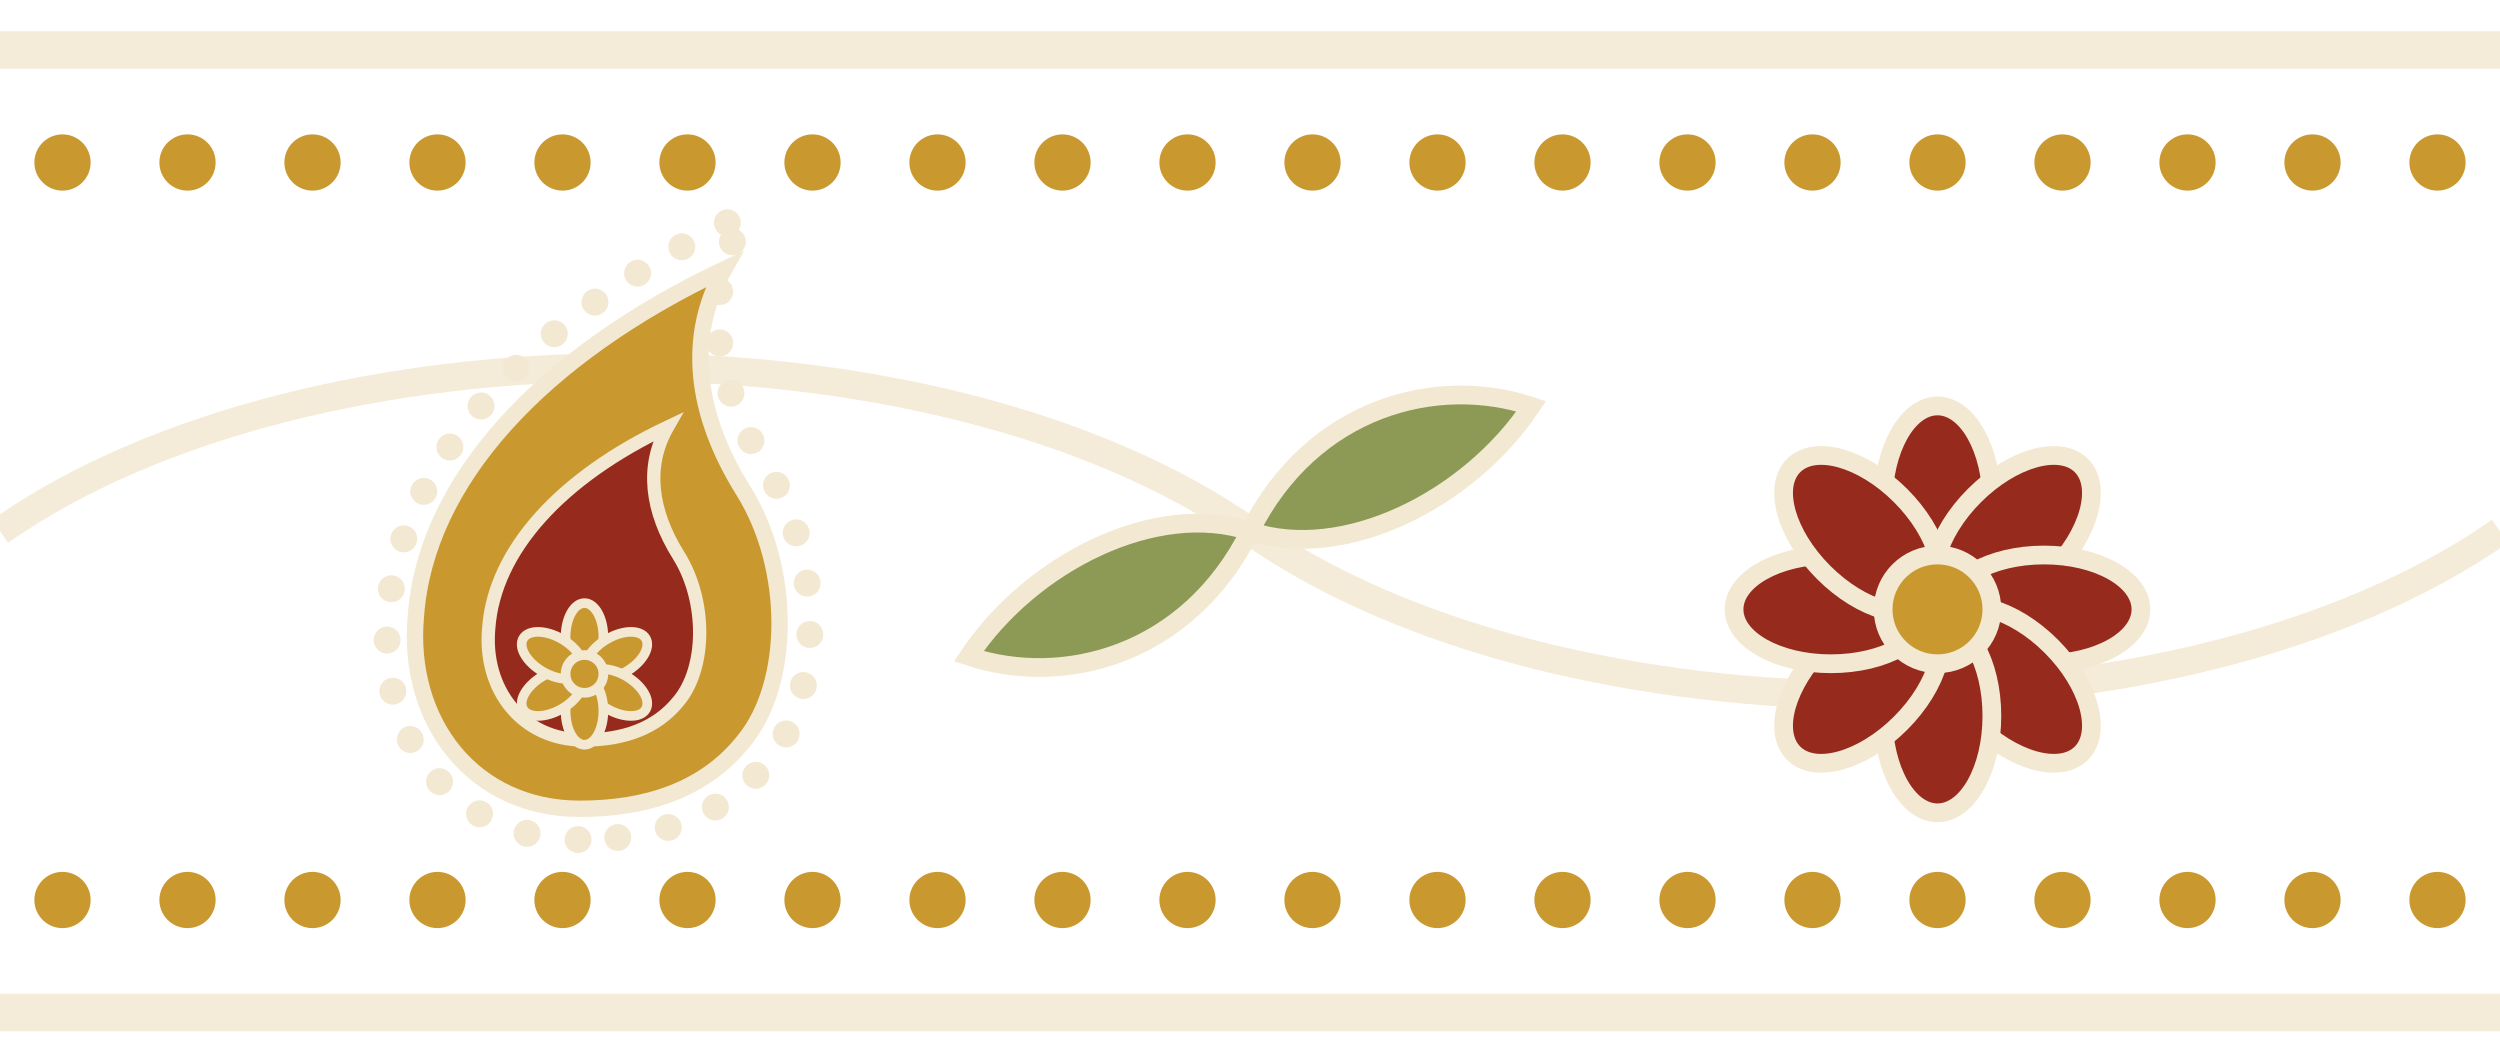
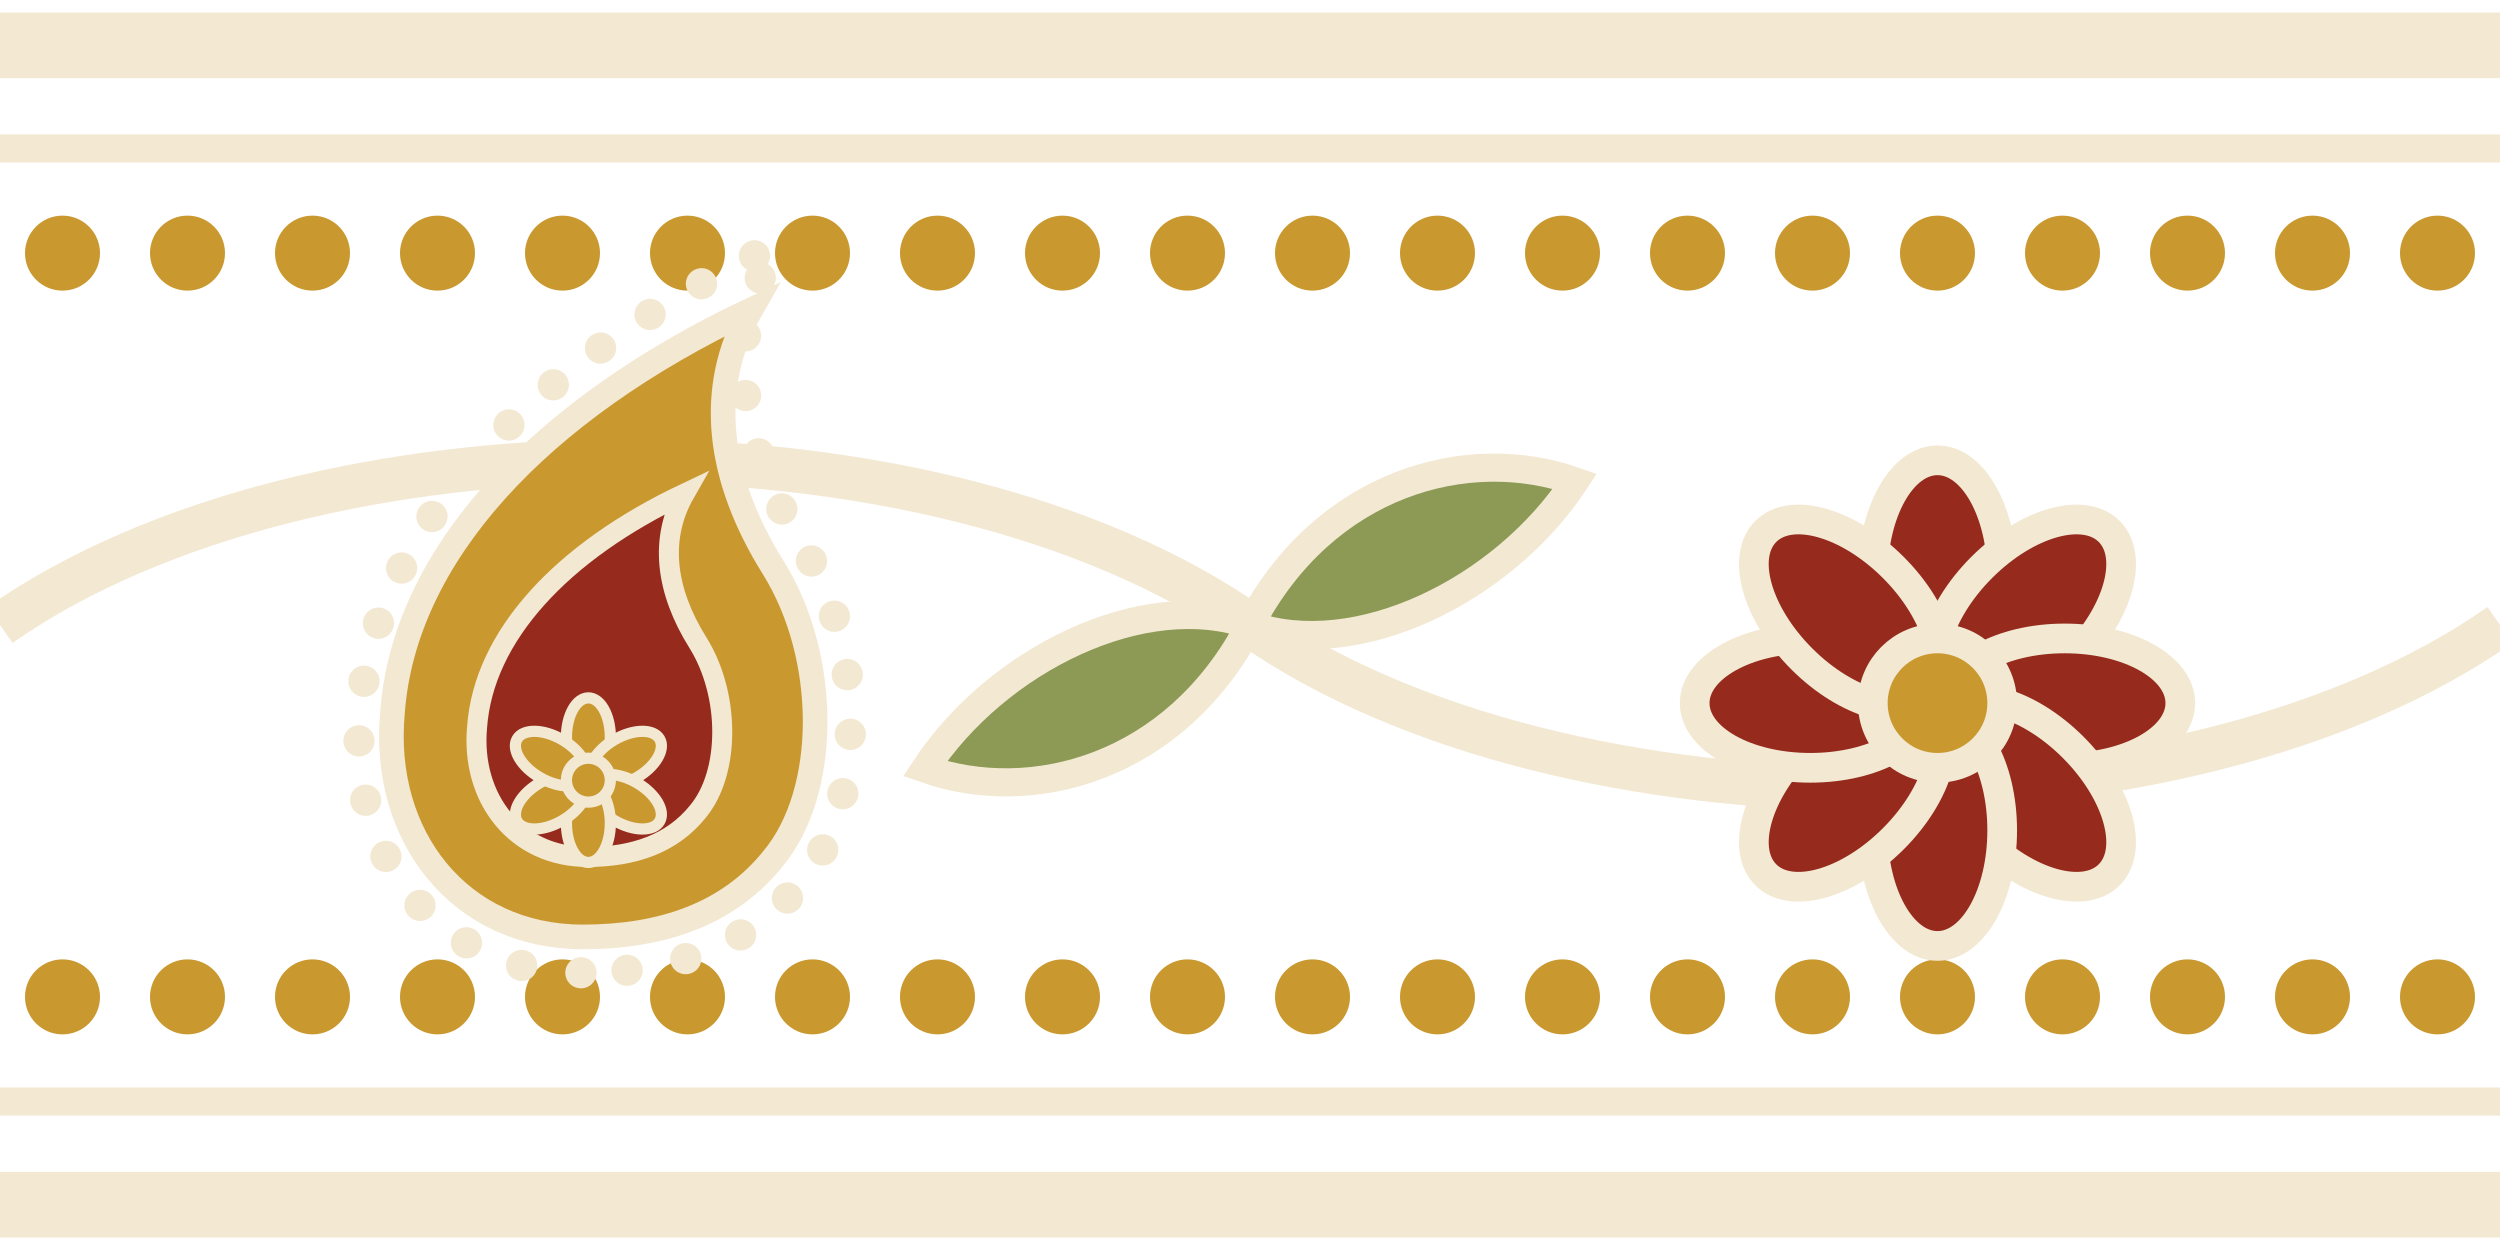
- <svg xmlns="http://www.w3.org/2000/svg" viewBox="0 0 80 34" width="80" height="34">
-   <g opacity=".85">
-     <rect y="1" width="80" height="1.2" fill="#F3E8D2" />
-     <rect y="31.8" width="80" height="1.2" fill="#F3E8D2" />
-   </g>
-   <circle cx="2" cy="5.2" r=".9" fill="#C9982F" />
-   <circle cx="6" cy="5.2" r=".9" fill="#C9982F" />
-   <circle cx="10" cy="5.2" r=".9" fill="#C9982F" />
-   <circle cx="14" cy="5.2" r=".9" fill="#C9982F" />
-   <circle cx="18" cy="5.2" r=".9" fill="#C9982F" />
-   <circle cx="22" cy="5.2" r=".9" fill="#C9982F" />
-   <circle cx="26" cy="5.2" r=".9" fill="#C9982F" />
-   <circle cx="30" cy="5.2" r=".9" fill="#C9982F" />
-   <circle cx="34" cy="5.2" r=".9" fill="#C9982F" />
-   <circle cx="38" cy="5.2" r=".9" fill="#C9982F" />
-   <circle cx="42" cy="5.2" r=".9" fill="#C9982F" />
-   <circle cx="46" cy="5.2" r=".9" fill="#C9982F" />
-   <circle cx="50" cy="5.2" r=".9" fill="#C9982F" />
-   <circle cx="54" cy="5.2" r=".9" fill="#C9982F" />
-   <circle cx="58" cy="5.2" r=".9" fill="#C9982F" />
-   <circle cx="62" cy="5.2" r=".9" fill="#C9982F" />
-   <circle cx="66" cy="5.2" r=".9" fill="#C9982F" />
-   <circle cx="70" cy="5.2" r=".9" fill="#C9982F" />
-   <circle cx="74" cy="5.2" r=".9" fill="#C9982F" />
-   <circle cx="78" cy="5.2" r=".9" fill="#C9982F" />
-   <circle cx="2" cy="28.8" r=".9" fill="#C9982F" />
-   <circle cx="6" cy="28.8" r=".9" fill="#C9982F" />
-   <circle cx="10" cy="28.8" r=".9" fill="#C9982F" />
-   <circle cx="14" cy="28.8" r=".9" fill="#C9982F" />
-   <circle cx="18" cy="28.8" r=".9" fill="#C9982F" />
-   <circle cx="22" cy="28.8" r=".9" fill="#C9982F" />
-   <circle cx="26" cy="28.8" r=".9" fill="#C9982F" />
-   <circle cx="30" cy="28.8" r=".9" fill="#C9982F" />
-   <circle cx="34" cy="28.8" r=".9" fill="#C9982F" />
-   <circle cx="38" cy="28.8" r=".9" fill="#C9982F" />
-   <circle cx="42" cy="28.8" r=".9" fill="#C9982F" />
-   <circle cx="46" cy="28.8" r=".9" fill="#C9982F" />
-   <circle cx="50" cy="28.8" r=".9" fill="#C9982F" />
-   <circle cx="54" cy="28.8" r=".9" fill="#C9982F" />
-   <circle cx="58" cy="28.8" r=".9" fill="#C9982F" />
-   <circle cx="62" cy="28.8" r=".9" fill="#C9982F" />
-   <circle cx="66" cy="28.8" r=".9" fill="#C9982F" />
-   <circle cx="70" cy="28.8" r=".9" fill="#C9982F" />
-   <circle cx="74" cy="28.8" r=".9" fill="#C9982F" />
-   <circle cx="78" cy="28.8" r=".9" fill="#C9982F" />
-   <path d="M0 17C10 10 30 10 40 17S70 24 80 17" fill="none" stroke="#F3E8D2" stroke-width=".9" opacity=".85" />
-   <path d="M40 17c2-4 6-5 9-4c-2 3-6 5-9 4z" fill="#8C9A55" stroke="#F3E8D2" stroke-width=".6" />
-   <path d="M40 17c-2 4-6 5-9 4c2-3 6-5 9-4z" fill="#8C9A55" stroke="#F3E8D2" stroke-width=".6" />
-   <g transform="translate(13 8) scale(0.3083)">
+ <svg xmlns="http://www.w3.org/2000/svg" viewBox="0 0 80 40" width="80" height="40">
+   <rect y=".4" width="80" height="2.1" fill="#F3E8D2" />
+   <rect y="4.3" width="80" height=".9" fill="#F3E8D2" />
+   <rect y="34.8" width="80" height=".9" fill="#F3E8D2" />
+   <rect y="37.5" width="80" height="2.1" fill="#F3E8D2" />
+   <circle cx="2" cy="8.1" r="1.2" fill="#C9982F" />
+   <circle cx="6" cy="8.1" r="1.2" fill="#C9982F" />
+   <circle cx="10" cy="8.1" r="1.2" fill="#C9982F" />
+   <circle cx="14" cy="8.1" r="1.2" fill="#C9982F" />
+   <circle cx="18" cy="8.1" r="1.2" fill="#C9982F" />
+   <circle cx="22" cy="8.1" r="1.2" fill="#C9982F" />
+   <circle cx="26" cy="8.1" r="1.2" fill="#C9982F" />
+   <circle cx="30" cy="8.1" r="1.2" fill="#C9982F" />
+   <circle cx="34" cy="8.1" r="1.2" fill="#C9982F" />
+   <circle cx="38" cy="8.1" r="1.2" fill="#C9982F" />
+   <circle cx="42" cy="8.1" r="1.2" fill="#C9982F" />
+   <circle cx="46" cy="8.1" r="1.2" fill="#C9982F" />
+   <circle cx="50" cy="8.1" r="1.2" fill="#C9982F" />
+   <circle cx="54" cy="8.1" r="1.2" fill="#C9982F" />
+   <circle cx="58" cy="8.1" r="1.2" fill="#C9982F" />
+   <circle cx="62" cy="8.1" r="1.2" fill="#C9982F" />
+   <circle cx="66" cy="8.1" r="1.2" fill="#C9982F" />
+   <circle cx="70" cy="8.1" r="1.2" fill="#C9982F" />
+   <circle cx="74" cy="8.1" r="1.2" fill="#C9982F" />
+   <circle cx="78" cy="8.1" r="1.2" fill="#C9982F" />
+   <circle cx="2" cy="31.9" r="1.2" fill="#C9982F" />
+   <circle cx="6" cy="31.9" r="1.2" fill="#C9982F" />
+   <circle cx="10" cy="31.9" r="1.2" fill="#C9982F" />
+   <circle cx="14" cy="31.9" r="1.2" fill="#C9982F" />
+   <circle cx="18" cy="31.9" r="1.2" fill="#C9982F" />
+   <circle cx="22" cy="31.9" r="1.2" fill="#C9982F" />
+   <circle cx="26" cy="31.9" r="1.2" fill="#C9982F" />
+   <circle cx="30" cy="31.9" r="1.2" fill="#C9982F" />
+   <circle cx="34" cy="31.9" r="1.2" fill="#C9982F" />
+   <circle cx="38" cy="31.9" r="1.2" fill="#C9982F" />
+   <circle cx="42" cy="31.9" r="1.2" fill="#C9982F" />
+   <circle cx="46" cy="31.9" r="1.2" fill="#C9982F" />
+   <circle cx="50" cy="31.9" r="1.2" fill="#C9982F" />
+   <circle cx="54" cy="31.9" r="1.2" fill="#C9982F" />
+   <circle cx="58" cy="31.9" r="1.2" fill="#C9982F" />
+   <circle cx="62" cy="31.9" r="1.2" fill="#C9982F" />
+   <circle cx="66" cy="31.9" r="1.2" fill="#C9982F" />
+   <circle cx="70" cy="31.9" r="1.2" fill="#C9982F" />
+   <circle cx="74" cy="31.9" r="1.2" fill="#C9982F" />
+   <circle cx="78" cy="31.9" r="1.2" fill="#C9982F" />
+   <path d="M0 20C10 13 30 13 40 20S70 27 80 20" fill="none" stroke="#F3E8D2" stroke-width="1.4" />
+   <path d="M40 20c2.4-4.6 7-5.8 10.4-4.6c-2.3 3.5-7 5.8-10.4 4.6z" fill="#8C9A55" stroke="#F3E8D2" stroke-width=".9" />
+   <path d="M40 20c-2.4 4.6-7 5.8-10.4 4.6c2.3-3.5 7-5.8 10.4-4.6z" fill="#8C9A55" stroke="#F3E8D2" stroke-width=".9" />
+   <g transform="translate(12.2 9.2) scale(0.3583)">
    <path d="M18 58C7 58 0 49 1 38C2 24 14 11 33 2C29 9 30 17 35 25C40 33 40 45 35 51C31 56 25 58 18 58Z" transform="translate(19 38) scale(1.16) translate(-19 -38)" fill="none" stroke="#F3E8D2" stroke-width="2.4" stroke-linecap="round" stroke-dasharray="0.01 4.6" />
-     <path d="M18 58C7 58 0 49 1 38C2 24 14 11 33 2C29 9 30 17 35 25C40 33 40 45 35 51C31 56 25 58 18 58Z" fill="#C9982F" stroke="#F3E8D2" stroke-width="1.7" />
-     <path d="M18 58C7 58 0 49 1 38C2 24 14 11 33 2C29 9 30 17 35 25C40 33 40 45 35 51C31 56 25 58 18 58Z" transform="translate(19 41) scale(.58) translate(-19 -41)" fill="#952A1D" stroke="#F3E8D2" stroke-width="2.38" />
+     <path d="M18 58C7 58 0 49 1 38C2 24 14 11 33 2C29 9 30 17 35 25C40 33 40 45 35 51C31 56 25 58 18 58Z" fill="#C9982F" stroke="#F3E8D2" stroke-width="2.2" />
+     <path d="M18 58C7 58 0 49 1 38C2 24 14 11 33 2C29 9 30 17 35 25C40 33 40 45 35 51C31 56 25 58 18 58Z" transform="translate(19 41) scale(.58) translate(-19 -41)" fill="#952A1D" stroke="#F3E8D2" stroke-width="3.08" />
    <ellipse cx="18.5" cy="40.15" rx="1.96" ry="3.50" transform="rotate(0.0 18.5 44)" fill="#C9982F" stroke="#F3E8D2" stroke-width="1.0" />
    <ellipse cx="18.5" cy="40.15" rx="1.96" ry="3.50" transform="rotate(60.0 18.5 44)" fill="#C9982F" stroke="#F3E8D2" stroke-width="1.0" />
    <ellipse cx="18.5" cy="40.15" rx="1.96" ry="3.50" transform="rotate(120.0 18.5 44)" fill="#C9982F" stroke="#F3E8D2" stroke-width="1.0" />
    <ellipse cx="18.5" cy="40.15" rx="1.96" ry="3.50" transform="rotate(180.0 18.5 44)" fill="#C9982F" stroke="#F3E8D2" stroke-width="1.0" />
    <ellipse cx="18.5" cy="40.15" rx="1.96" ry="3.50" transform="rotate(240.0 18.5 44)" fill="#C9982F" stroke="#F3E8D2" stroke-width="1.0" />
    <ellipse cx="18.5" cy="40.15" rx="1.96" ry="3.50" transform="rotate(300.0 18.5 44)" fill="#C9982F" stroke="#F3E8D2" stroke-width="1.0" />
    <circle cx="18.5" cy="44" r="1.96" fill="#C9982F" stroke="#F3E8D2" stroke-width="1.0" />
  </g>
-   <ellipse cx="62" cy="16.09" rx="1.74" ry="3.10" transform="rotate(0.0 62 19.5)" fill="#952A1D" stroke="#F3E8D2" stroke-width="0.6" />
-   <ellipse cx="62" cy="16.09" rx="1.74" ry="3.10" transform="rotate(45.0 62 19.5)" fill="#952A1D" stroke="#F3E8D2" stroke-width="0.6" />
-   <ellipse cx="62" cy="16.09" rx="1.74" ry="3.10" transform="rotate(90.0 62 19.5)" fill="#952A1D" stroke="#F3E8D2" stroke-width="0.6" />
-   <ellipse cx="62" cy="16.09" rx="1.74" ry="3.10" transform="rotate(135.0 62 19.5)" fill="#952A1D" stroke="#F3E8D2" stroke-width="0.6" />
-   <ellipse cx="62" cy="16.09" rx="1.74" ry="3.10" transform="rotate(180.0 62 19.5)" fill="#952A1D" stroke="#F3E8D2" stroke-width="0.6" />
-   <ellipse cx="62" cy="16.09" rx="1.74" ry="3.10" transform="rotate(225.0 62 19.5)" fill="#952A1D" stroke="#F3E8D2" stroke-width="0.6" />
-   <ellipse cx="62" cy="16.09" rx="1.74" ry="3.10" transform="rotate(270.0 62 19.5)" fill="#952A1D" stroke="#F3E8D2" stroke-width="0.6" />
-   <ellipse cx="62" cy="16.09" rx="1.74" ry="3.10" transform="rotate(315.0 62 19.5)" fill="#952A1D" stroke="#F3E8D2" stroke-width="0.6" />
-   <circle cx="62" cy="19.5" r="1.74" fill="#C9982F" stroke="#F3E8D2" stroke-width="0.6" />
+   <ellipse cx="62" cy="18.43" rx="2.07" ry="3.70" transform="rotate(0.0 62 22.5)" fill="#952A1D" stroke="#F3E8D2" stroke-width="0.95" />
+   <ellipse cx="62" cy="18.43" rx="2.07" ry="3.70" transform="rotate(45.0 62 22.5)" fill="#952A1D" stroke="#F3E8D2" stroke-width="0.95" />
+   <ellipse cx="62" cy="18.43" rx="2.07" ry="3.70" transform="rotate(90.0 62 22.5)" fill="#952A1D" stroke="#F3E8D2" stroke-width="0.95" />
+   <ellipse cx="62" cy="18.43" rx="2.07" ry="3.70" transform="rotate(135.0 62 22.5)" fill="#952A1D" stroke="#F3E8D2" stroke-width="0.95" />
+   <ellipse cx="62" cy="18.43" rx="2.07" ry="3.70" transform="rotate(180.0 62 22.5)" fill="#952A1D" stroke="#F3E8D2" stroke-width="0.95" />
+   <ellipse cx="62" cy="18.43" rx="2.07" ry="3.70" transform="rotate(225.0 62 22.5)" fill="#952A1D" stroke="#F3E8D2" stroke-width="0.95" />
+   <ellipse cx="62" cy="18.43" rx="2.07" ry="3.70" transform="rotate(270.0 62 22.5)" fill="#952A1D" stroke="#F3E8D2" stroke-width="0.95" />
+   <ellipse cx="62" cy="18.43" rx="2.07" ry="3.70" transform="rotate(315.0 62 22.5)" fill="#952A1D" stroke="#F3E8D2" stroke-width="0.95" />
+   <circle cx="62" cy="22.5" r="2.07" fill="#C9982F" stroke="#F3E8D2" stroke-width="0.95" />
</svg>
